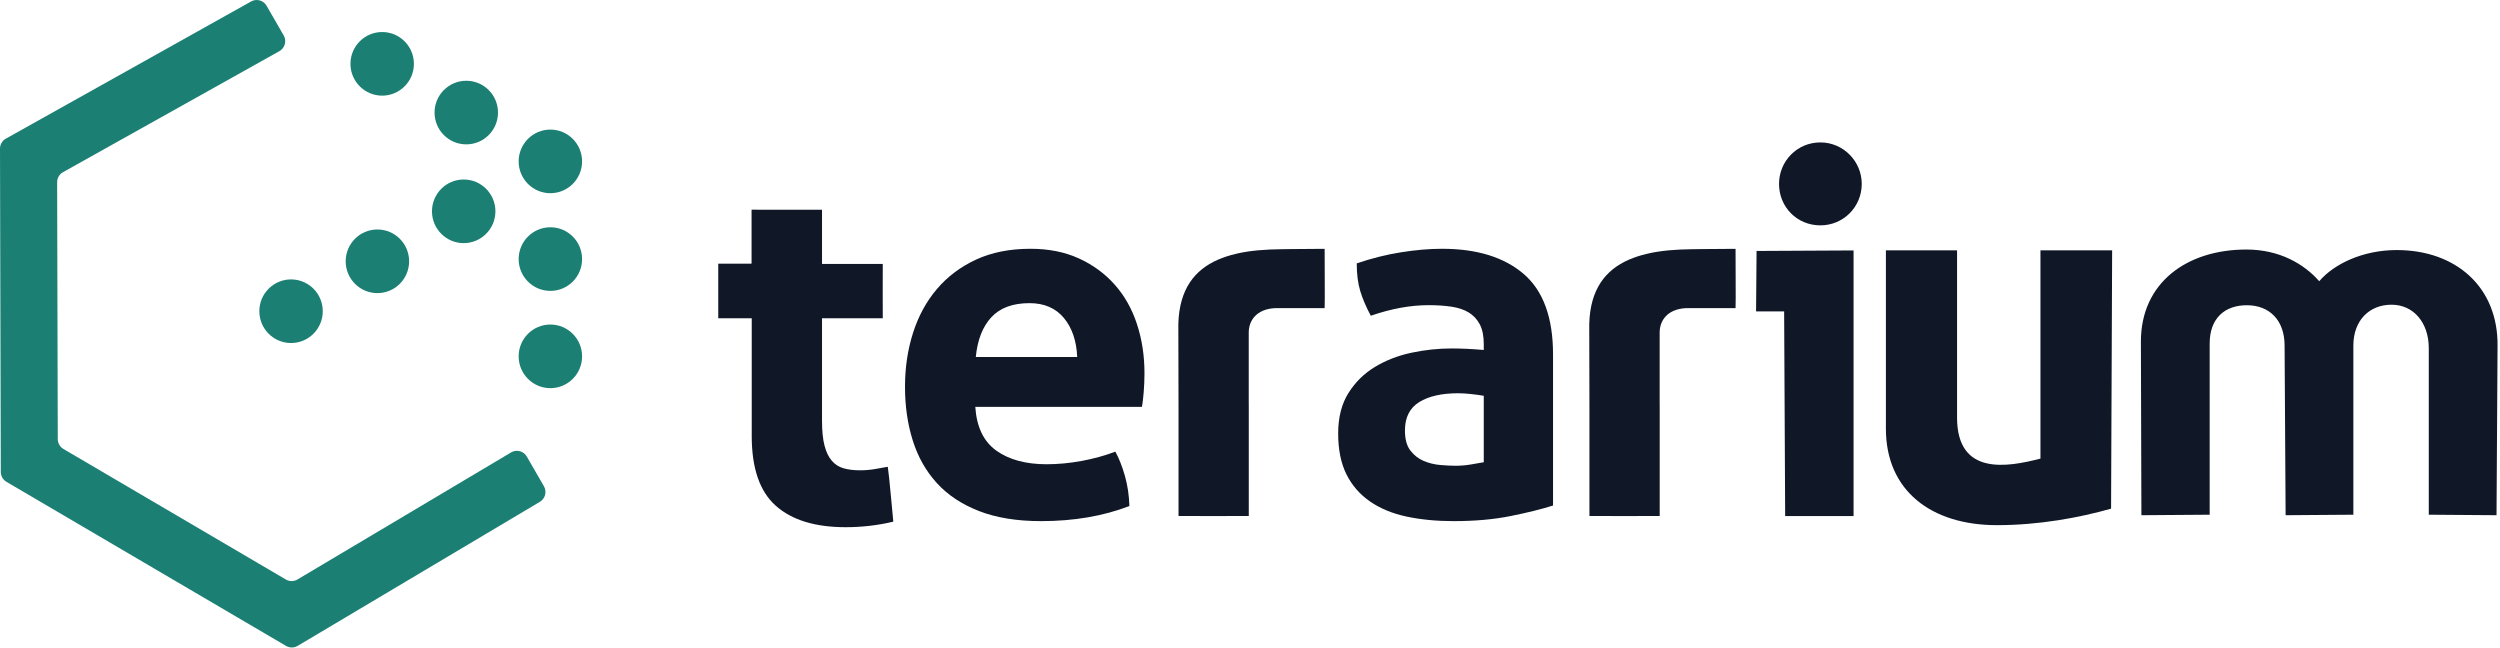
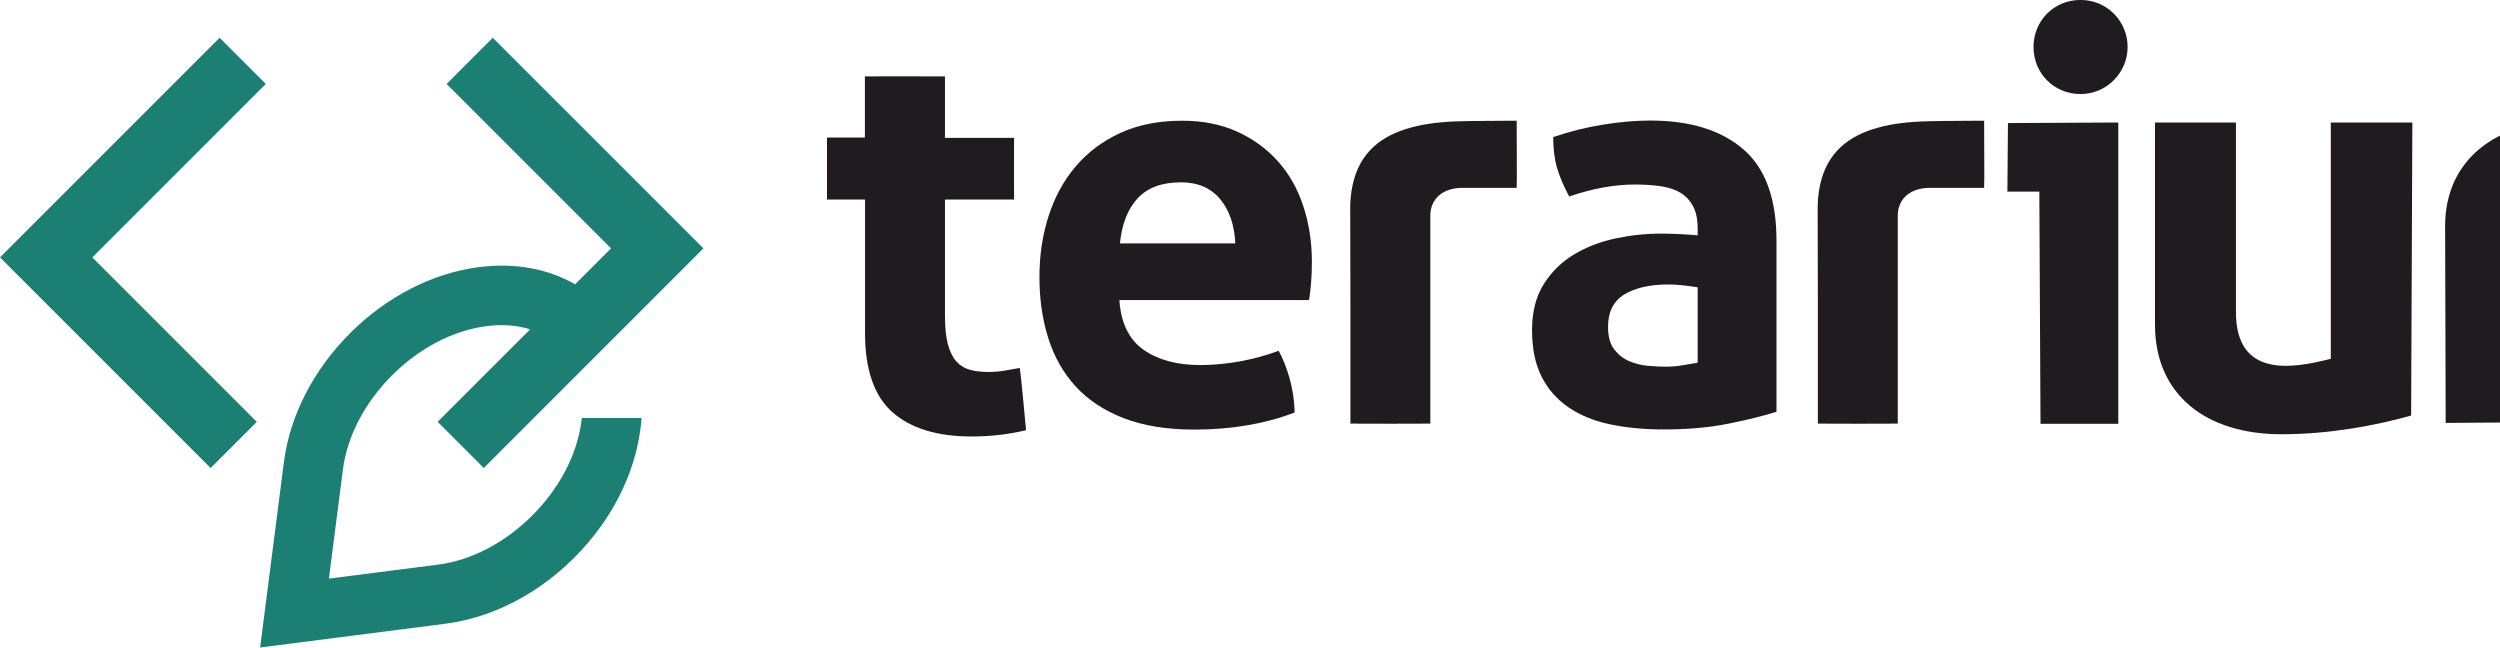
<svg xmlns="http://www.w3.org/2000/svg" width="139" height="36" viewBox="0 0 139 36" fill="none">
-   <path d="M15.895 32.221L3.526 24.962C3.332 24.848 3.212 24.64 3.212 24.414L3.177 10.132C3.176 9.9 3.301 9.687 3.502 9.574L15.534 2.844C15.843 2.671 15.951 2.277 15.774 1.97L14.82 0.318C14.647 0.017 14.265 -0.089 13.962 0.081L0.325 7.709C0.129 7.819 0.005 8.025 0 8.251V8.253L0.044 26.241C0.044 26.466 0.164 26.675 0.358 26.789L15.905 35.913C16.105 36.03 16.351 36.029 16.549 35.911L30.017 27.901C30.316 27.723 30.417 27.337 30.242 27.035L29.289 25.383C29.112 25.077 28.72 24.974 28.416 25.155L16.539 32.219C16.34 32.337 16.094 32.337 15.895 32.221Z" fill="#1B8073" />
-   <path d="M16.183 15.535C17.157 15.535 17.946 16.327 17.946 17.303C17.946 18.28 17.157 19.072 16.183 19.072C15.209 19.072 14.419 18.28 14.419 17.303C14.419 16.327 15.209 15.535 16.183 15.535Z" fill="#1B8073" />
-   <path d="M30.601 7.205C31.575 7.205 32.364 7.997 32.364 8.973C32.364 9.95 31.575 10.742 30.601 10.742C29.627 10.742 28.837 9.95 28.837 8.973C28.837 7.997 29.627 7.205 30.601 7.205Z" fill="#1B8073" />
-   <path d="M30.601 18.044C31.575 18.044 32.364 18.837 32.364 19.813C32.364 20.79 31.575 21.582 30.601 21.582C29.627 21.582 28.837 20.79 28.837 19.813C28.837 18.837 29.627 18.044 30.601 18.044Z" fill="#1B8073" />
-   <path d="M30.601 12.636C31.575 12.636 32.364 13.428 32.364 14.405C32.364 15.382 31.575 16.174 30.601 16.174C29.627 16.174 28.837 15.382 28.837 14.405C28.837 13.428 29.627 12.636 30.601 12.636Z" fill="#1B8073" />
-   <path d="M21.249 1.781C22.223 1.781 23.013 2.573 23.013 3.55C23.013 4.526 22.223 5.318 21.249 5.318C20.275 5.318 19.485 4.526 19.485 3.55C19.485 2.573 20.275 1.781 21.249 1.781Z" fill="#1B8073" />
-   <path d="M25.925 4.49C26.899 4.49 27.689 5.282 27.689 6.258C27.689 7.235 26.899 8.027 25.925 8.027C24.951 8.027 24.161 7.235 24.161 6.258C24.161 5.282 24.951 4.49 25.925 4.49Z" fill="#1B8073" />
-   <path d="M25.781 9.98C26.755 9.98 27.545 10.772 27.545 11.749C27.545 12.726 26.755 13.518 25.781 13.518C24.807 13.518 24.018 12.726 24.018 11.749C24.018 10.772 24.807 9.98 25.781 9.98Z" fill="#1B8073" />
-   <path d="M20.983 12.759C21.958 12.759 22.747 13.551 22.747 14.528C22.747 15.505 21.958 16.297 20.983 16.297C20.009 16.297 19.22 15.505 19.22 14.528C19.22 13.551 20.009 12.759 20.983 12.759Z" fill="#1B8073" />
-   <path d="M59.892 19.85C59.855 18.954 59.608 18.231 59.153 17.68C58.697 17.131 58.059 16.855 57.241 16.855C56.31 16.855 55.603 17.116 55.119 17.639C54.635 18.161 54.347 18.898 54.254 19.85H59.892ZM54.226 22.621C54.3 23.741 54.691 24.552 55.398 25.056C56.105 25.56 57.036 25.812 58.19 25.812C58.822 25.812 59.469 25.751 60.13 25.63C60.79 25.509 61.418 25.336 62.014 25.112C62.218 25.485 62.395 25.933 62.544 26.456C62.693 26.978 62.776 27.538 62.795 28.135C61.344 28.695 59.706 28.975 57.883 28.975C56.543 28.975 55.393 28.788 54.435 28.415C53.477 28.042 52.695 27.524 52.091 26.861C51.486 26.199 51.039 25.411 50.751 24.496C50.462 23.582 50.318 22.584 50.318 21.501C50.318 20.438 50.467 19.439 50.765 18.506C51.062 17.573 51.505 16.762 52.091 16.071C52.677 15.381 53.403 14.835 54.268 14.434C55.133 14.033 56.143 13.832 57.297 13.832C58.301 13.832 59.194 14.009 59.976 14.364C60.757 14.718 61.422 15.203 61.972 15.819C62.521 16.435 62.935 17.167 63.214 18.017C63.493 18.866 63.633 19.776 63.633 20.746C63.633 21.1 63.619 21.45 63.591 21.795C63.563 22.14 63.53 22.416 63.493 22.621H54.226Z" fill="#101828" />
-   <path d="M82.497 22.005C82.274 21.968 82.031 21.935 81.771 21.907C81.51 21.879 81.278 21.865 81.073 21.865C80.162 21.865 79.441 22.029 78.91 22.355C78.38 22.682 78.115 23.209 78.115 23.936C78.115 24.422 78.217 24.795 78.422 25.056C78.626 25.318 78.873 25.509 79.161 25.63C79.45 25.751 79.757 25.826 80.082 25.854C80.408 25.882 80.692 25.896 80.934 25.896C81.213 25.896 81.492 25.872 81.771 25.826C82.05 25.78 82.292 25.737 82.497 25.7V22.005ZM82.497 19.122C82.497 18.674 82.422 18.311 82.274 18.03C82.124 17.751 81.92 17.532 81.659 17.372C81.399 17.215 81.077 17.107 80.696 17.051C80.315 16.995 79.891 16.967 79.427 16.967C78.422 16.967 77.351 17.163 76.216 17.555C75.956 17.07 75.76 16.613 75.63 16.183C75.5 15.754 75.435 15.241 75.435 14.644C76.254 14.364 77.072 14.158 77.891 14.028C78.71 13.897 79.473 13.832 80.18 13.832C82.115 13.832 83.627 14.299 84.716 15.231C85.804 16.165 86.349 17.657 86.349 19.71V28.107C85.697 28.313 84.906 28.509 83.976 28.695C83.046 28.881 81.994 28.975 80.822 28.975C79.873 28.975 79.003 28.891 78.212 28.723C77.421 28.555 76.742 28.275 76.175 27.883C75.607 27.491 75.17 26.988 74.862 26.372C74.556 25.756 74.402 25 74.402 24.105C74.402 23.209 74.593 22.457 74.974 21.851C75.356 21.245 75.849 20.76 76.454 20.396C77.058 20.032 77.733 19.77 78.477 19.612C79.222 19.453 79.966 19.374 80.71 19.374C81.25 19.374 81.845 19.402 82.497 19.458V19.122Z" fill="#101828" />
-   <path d="M73.65 13.835L73.352 13.837V13.837L71.78 13.849L71.244 13.856C70.348 13.866 69.494 13.929 68.736 14.108C68.731 14.108 68.727 14.113 68.722 14.113C68.362 14.196 68.023 14.305 67.709 14.443C66.421 15.009 65.571 16.075 65.516 18.002V18.199L65.526 22.706V28.688C65.885 28.697 69.105 28.694 69.432 28.688V22.437H69.43V18.487C69.43 17.837 69.846 17.186 70.897 17.132L71.941 17.132L72.676 17.132L73.457 17.134L73.457 17.133H73.65C73.67 16.857 73.647 14.417 73.65 13.835Z" fill="#101828" />
-   <path d="M49.361 25.953C49.156 25.99 48.919 26.033 48.649 26.079C48.379 26.126 48.104 26.149 47.825 26.149C47.471 26.149 47.165 26.112 46.904 26.037C46.643 25.963 46.425 25.823 46.249 25.618C46.071 25.412 45.936 25.132 45.844 24.778C45.75 24.423 45.704 23.957 45.704 23.378V17.696H49.082C49.076 17.392 49.08 14.988 49.082 14.673H45.704V14.666V11.788V11.664C45.704 11.663 45.704 11.662 45.703 11.662C45.703 11.662 45.702 11.662 45.702 11.662C45.685 11.658 41.809 11.655 41.789 11.659L41.786 11.788H41.787V14.643L41.775 14.66L39.935 14.659C39.937 14.974 39.935 17.514 39.935 17.697L39.982 17.696H41.796V24.245C41.796 26.037 42.243 27.33 43.136 28.123C44.029 28.916 45.323 29.312 47.016 29.312C47.928 29.312 48.812 29.209 49.668 29.004C49.652 28.889 49.433 26.365 49.361 25.953Z" fill="#101828" />
-   <path d="M96.497 13.835L96.198 13.837V13.837L94.627 13.849L94.09 13.856C93.195 13.866 92.341 13.929 91.582 14.108C91.578 14.108 91.573 14.113 91.569 14.113C91.208 14.196 90.87 14.305 90.556 14.443C89.268 15.009 88.417 16.075 88.362 18.002V18.199L88.372 22.706V28.688C88.732 28.697 91.952 28.694 92.279 28.688V22.437H92.277V18.487C92.277 17.837 92.693 17.186 93.743 17.132L94.787 17.132L95.523 17.132L96.304 17.134L96.304 17.133H96.497C96.517 16.857 96.493 14.417 96.497 13.835Z" fill="#101828" />
-   <path d="M101.214 12.53C99.908 12.53 98.914 11.505 98.914 10.224C98.914 8.971 99.908 7.918 101.214 7.918C102.491 7.918 103.513 8.971 103.513 10.224C103.513 11.505 102.491 12.53 101.214 12.53ZM99.255 28.693L99.198 17.312H97.637L97.665 13.953L103.059 13.924V28.693H99.255Z" fill="#101828" />
-   <path d="M117.376 28.281C115.605 28.785 113.36 29.199 111.028 29.199C107.366 29.199 104.856 27.274 104.856 23.84V13.92H108.813V23.218C108.813 26.475 111.618 25.972 113.449 25.498V13.92H117.435L117.376 28.281Z" fill="#101828" />
-   <path d="M133.255 13.903C131.385 13.903 129.771 14.67 128.949 15.636C128.099 14.67 126.739 13.874 124.898 13.874C121.584 13.874 119.034 15.721 119.034 18.988L119.062 28.646L122.858 28.618V19.101C122.858 17.681 123.708 16.971 124.926 16.971C126.173 16.971 127.023 17.795 127.023 19.215L127.08 28.646L130.847 28.618V19.215C130.847 17.823 131.725 16.942 132.972 16.942C134.19 16.942 135.04 17.937 135.04 19.357V28.618L138.807 28.646L138.864 19.215C138.892 15.977 136.569 13.903 133.255 13.903Z" fill="#101828" />
+   <path d="M32.323 23.444C32.077 25.295 31.107 27.146 29.593 28.66C28.079 30.175 26.228 31.144 24.379 31.39L18.287 32.171L19.07 26.076C19.316 24.233 20.286 22.381 21.8 20.867C23.314 19.353 25.168 18.384 27.019 18.137C27.913 18.018 28.745 18.08 29.476 18.311L24.333 23.455L26.899 26.021L39.11 13.81L27.397 2.1L24.831 4.667L33.974 13.81L31.976 15.809C30.446 14.928 28.59 14.591 26.58 14.858C24.014 15.2 21.486 16.504 19.461 18.529C17.436 20.554 16.133 23.081 15.79 25.648L14.463 36L24.815 34.673C27.381 34.33 29.909 33.026 31.934 31.002C33.959 28.977 35.263 26.449 35.605 23.883C35.634 23.667 35.654 23.455 35.67 23.242H32.349C32.341 23.309 32.336 23.377 32.325 23.447L32.323 23.444Z" fill="#1B8073" />
+   <path d="M14.277 23.455L5.133 14.311L14.777 4.664L12.211 2.1L0 14.311L11.71 26.021L14.277 23.455Z" fill="#1B8073" />
+   <path d="M62.237 16.675C62.319 17.946 62.766 18.866 63.569 19.439C64.373 20.009 65.431 20.297 66.745 20.297C67.463 20.297 68.199 20.227 68.951 20.09C69.703 19.952 70.416 19.755 71.095 19.504C71.329 19.926 71.528 20.434 71.699 21.028C71.868 21.622 71.964 22.257 71.984 22.934C70.333 23.569 68.472 23.885 66.398 23.885C64.873 23.885 63.567 23.672 62.478 23.25C61.386 22.827 60.5 22.239 59.81 21.49C59.12 20.74 58.615 19.843 58.286 18.806C57.956 17.769 57.793 16.636 57.793 15.41C57.793 14.184 57.962 13.072 58.301 12.014C58.641 10.956 59.141 10.036 59.81 9.25C60.476 8.467 61.303 7.848 62.286 7.394C63.271 6.94 64.417 6.712 65.731 6.712C66.875 6.712 67.891 6.914 68.78 7.316C69.669 7.718 70.426 8.268 71.051 8.968C71.676 9.665 72.148 10.497 72.464 11.462C72.783 12.426 72.941 13.458 72.941 14.557C72.941 14.959 72.926 15.356 72.894 15.747C72.863 16.139 72.825 16.45 72.783 16.683H62.242L62.237 16.675ZM68.682 13.533C68.638 12.517 68.358 11.697 67.842 11.073C67.323 10.448 66.597 10.137 65.666 10.137C64.609 10.137 63.803 10.432 63.253 11.026C62.703 11.62 62.374 12.455 62.268 13.533H68.682Z" fill="#201B1F" />
+   <path d="M94.39 12.706C94.39 12.198 94.305 11.786 94.136 11.467C93.965 11.15 93.734 10.902 93.439 10.72C93.143 10.541 92.778 10.419 92.342 10.355C91.909 10.29 91.427 10.259 90.898 10.259C89.755 10.259 88.539 10.482 87.248 10.925C86.952 10.375 86.729 9.857 86.582 9.369C86.434 8.882 86.359 8.301 86.359 7.622C87.289 7.306 88.22 7.072 89.153 6.925C90.084 6.777 90.953 6.702 91.756 6.702C93.957 6.702 95.676 7.231 96.915 8.288C98.155 9.346 98.772 11.039 98.772 13.37V22.895C98.03 23.128 97.131 23.351 96.073 23.561C95.015 23.774 93.817 23.877 92.485 23.877C91.406 23.877 90.416 23.781 89.516 23.592C88.617 23.403 87.844 23.084 87.199 22.641C86.553 22.197 86.055 21.624 85.705 20.927C85.355 20.23 85.182 19.371 85.182 18.355C85.182 17.339 85.399 16.486 85.832 15.799C86.265 15.112 86.828 14.56 87.515 14.148C88.202 13.735 88.969 13.44 89.817 13.258C90.662 13.079 91.51 12.989 92.358 12.989C92.972 12.989 93.649 13.02 94.39 13.085V12.703V12.706ZM94.39 15.975C94.136 15.934 93.862 15.895 93.566 15.864C93.27 15.833 93.006 15.817 92.773 15.817C91.736 15.817 90.916 16.004 90.312 16.372C89.708 16.743 89.407 17.341 89.407 18.166C89.407 18.715 89.524 19.141 89.757 19.436C89.991 19.732 90.271 19.95 90.597 20.087C90.927 20.224 91.274 20.31 91.645 20.341C92.016 20.372 92.337 20.388 92.614 20.388C92.931 20.388 93.25 20.362 93.566 20.307C93.882 20.256 94.157 20.206 94.39 20.165V15.975Z" fill="#201B1F" />
+   <path d="M84.325 6.712H83.985L82.197 6.725L81.587 6.733C80.568 6.743 79.596 6.816 78.736 7.018C78.73 7.018 78.725 7.023 78.72 7.023C78.31 7.119 77.924 7.241 77.569 7.397C76.104 8.039 75.137 9.248 75.072 11.433V11.656L75.083 16.768V23.553C75.492 23.564 79.153 23.558 79.526 23.553V16.463V11.983C79.526 11.244 79.998 10.508 81.193 10.445H82.381H83.218H84.107H84.328C84.351 10.132 84.322 7.365 84.328 6.704L84.325 6.712Z" fill="#201B1F" />
+   <path d="M56.698 20.458C56.465 20.499 56.195 20.549 55.889 20.6C55.583 20.655 55.27 20.681 54.953 20.681C54.551 20.681 54.201 20.639 53.906 20.554C53.61 20.471 53.361 20.31 53.159 20.079C52.957 19.846 52.804 19.53 52.698 19.125C52.591 18.723 52.54 18.194 52.54 17.538V11.094H56.382C56.374 10.749 56.382 8.021 56.382 7.664H52.54V4.249C52.521 4.244 48.111 4.241 48.088 4.247V4.392V7.63L48.073 7.648H45.98C45.98 8.006 45.98 10.886 45.98 11.094H46.032H48.096V18.521C48.096 20.554 48.604 22.018 49.62 22.918C50.637 23.818 52.107 24.269 54.033 24.269C55.07 24.269 56.076 24.152 57.048 23.919C57.03 23.787 56.781 20.924 56.698 20.458Z" fill="#201B1F" />
+   <path d="M110.315 6.712H109.976L108.187 6.725L107.578 6.733C106.559 6.743 105.586 6.816 104.726 7.018C104.721 7.018 104.715 7.023 104.71 7.023C104.301 7.119 103.914 7.241 103.559 7.397C102.094 8.039 101.127 9.248 101.062 11.433V11.656L101.073 16.768V23.553C101.482 23.564 105.143 23.558 105.516 23.553V16.463V11.983C105.516 11.244 105.988 10.508 107.183 10.445H108.371H109.208H110.098H110.318C110.341 10.132 110.313 7.365 110.318 6.704L110.315 6.712Z" fill="#201B1F" />
+   <path d="M113.452 23.564L113.387 10.653H111.611L111.642 6.842L117.776 6.811V23.564H113.449H113.452ZM115.679 5.229C114.193 5.229 113.063 4.068 113.063 2.613C113.063 1.159 114.193 -0.003 115.679 -0.003C117.165 -0.003 118.295 1.193 118.295 2.613C118.295 4.034 117.133 5.229 115.679 5.229Z" fill="#201B1F" />
+   <path d="M134.059 23.102C132.045 23.672 129.491 24.144 126.839 24.144C122.675 24.144 119.818 21.961 119.818 18.065V6.813H124.319V17.36C124.319 21.054 127.51 20.484 129.592 19.947V6.813H134.127L134.059 23.102Z" fill="#201B1F" />
+   <path d="M152.124 6.792C149.998 6.792 148.16 7.664 147.227 8.758C146.26 7.661 144.715 6.759 142.62 6.759C138.85 6.759 135.949 8.854 135.949 12.558L135.98 23.514L140.297 23.483V12.688C140.297 11.078 141.264 10.272 142.648 10.272C144.033 10.272 145.033 11.205 145.033 12.818L145.098 23.514L149.384 23.483V12.818C149.384 11.239 150.382 10.241 151.8 10.241C153.218 10.241 154.151 11.368 154.151 12.978V23.483L158.437 23.514L158.502 12.818C158.533 9.144 155.891 6.792 152.121 6.792H152.124Z" fill="#201B1F" />
</svg>
